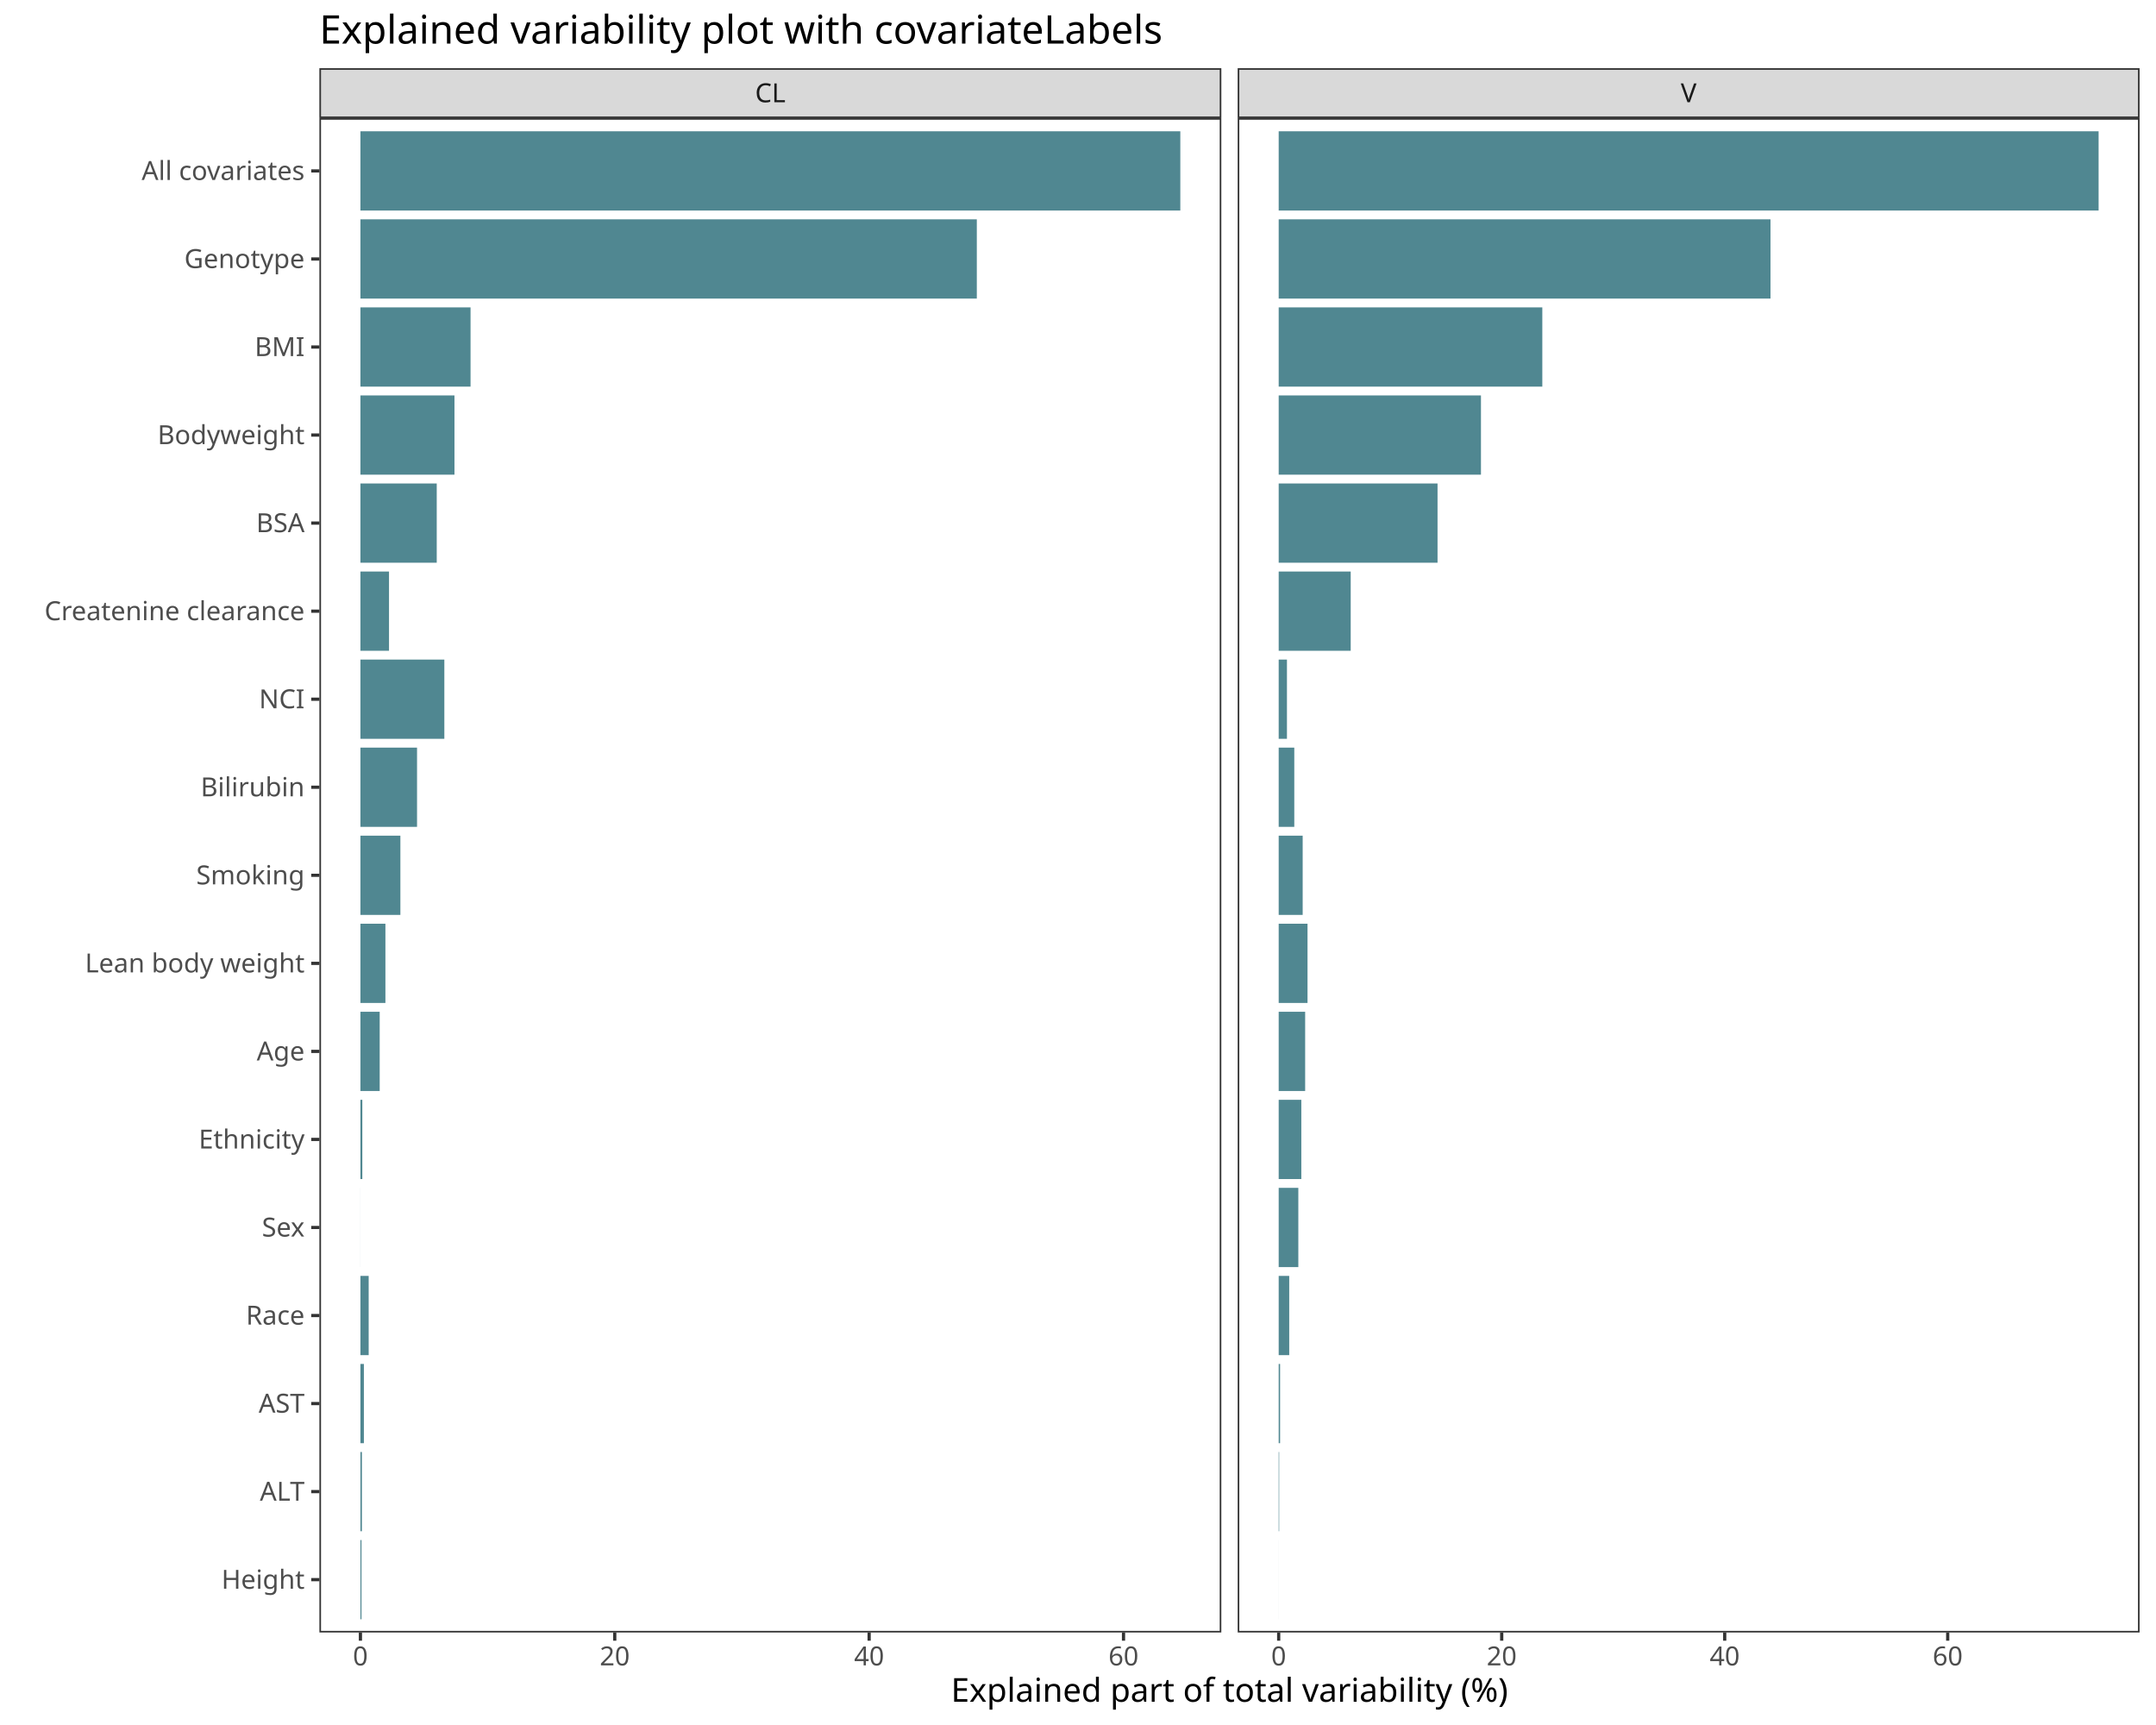
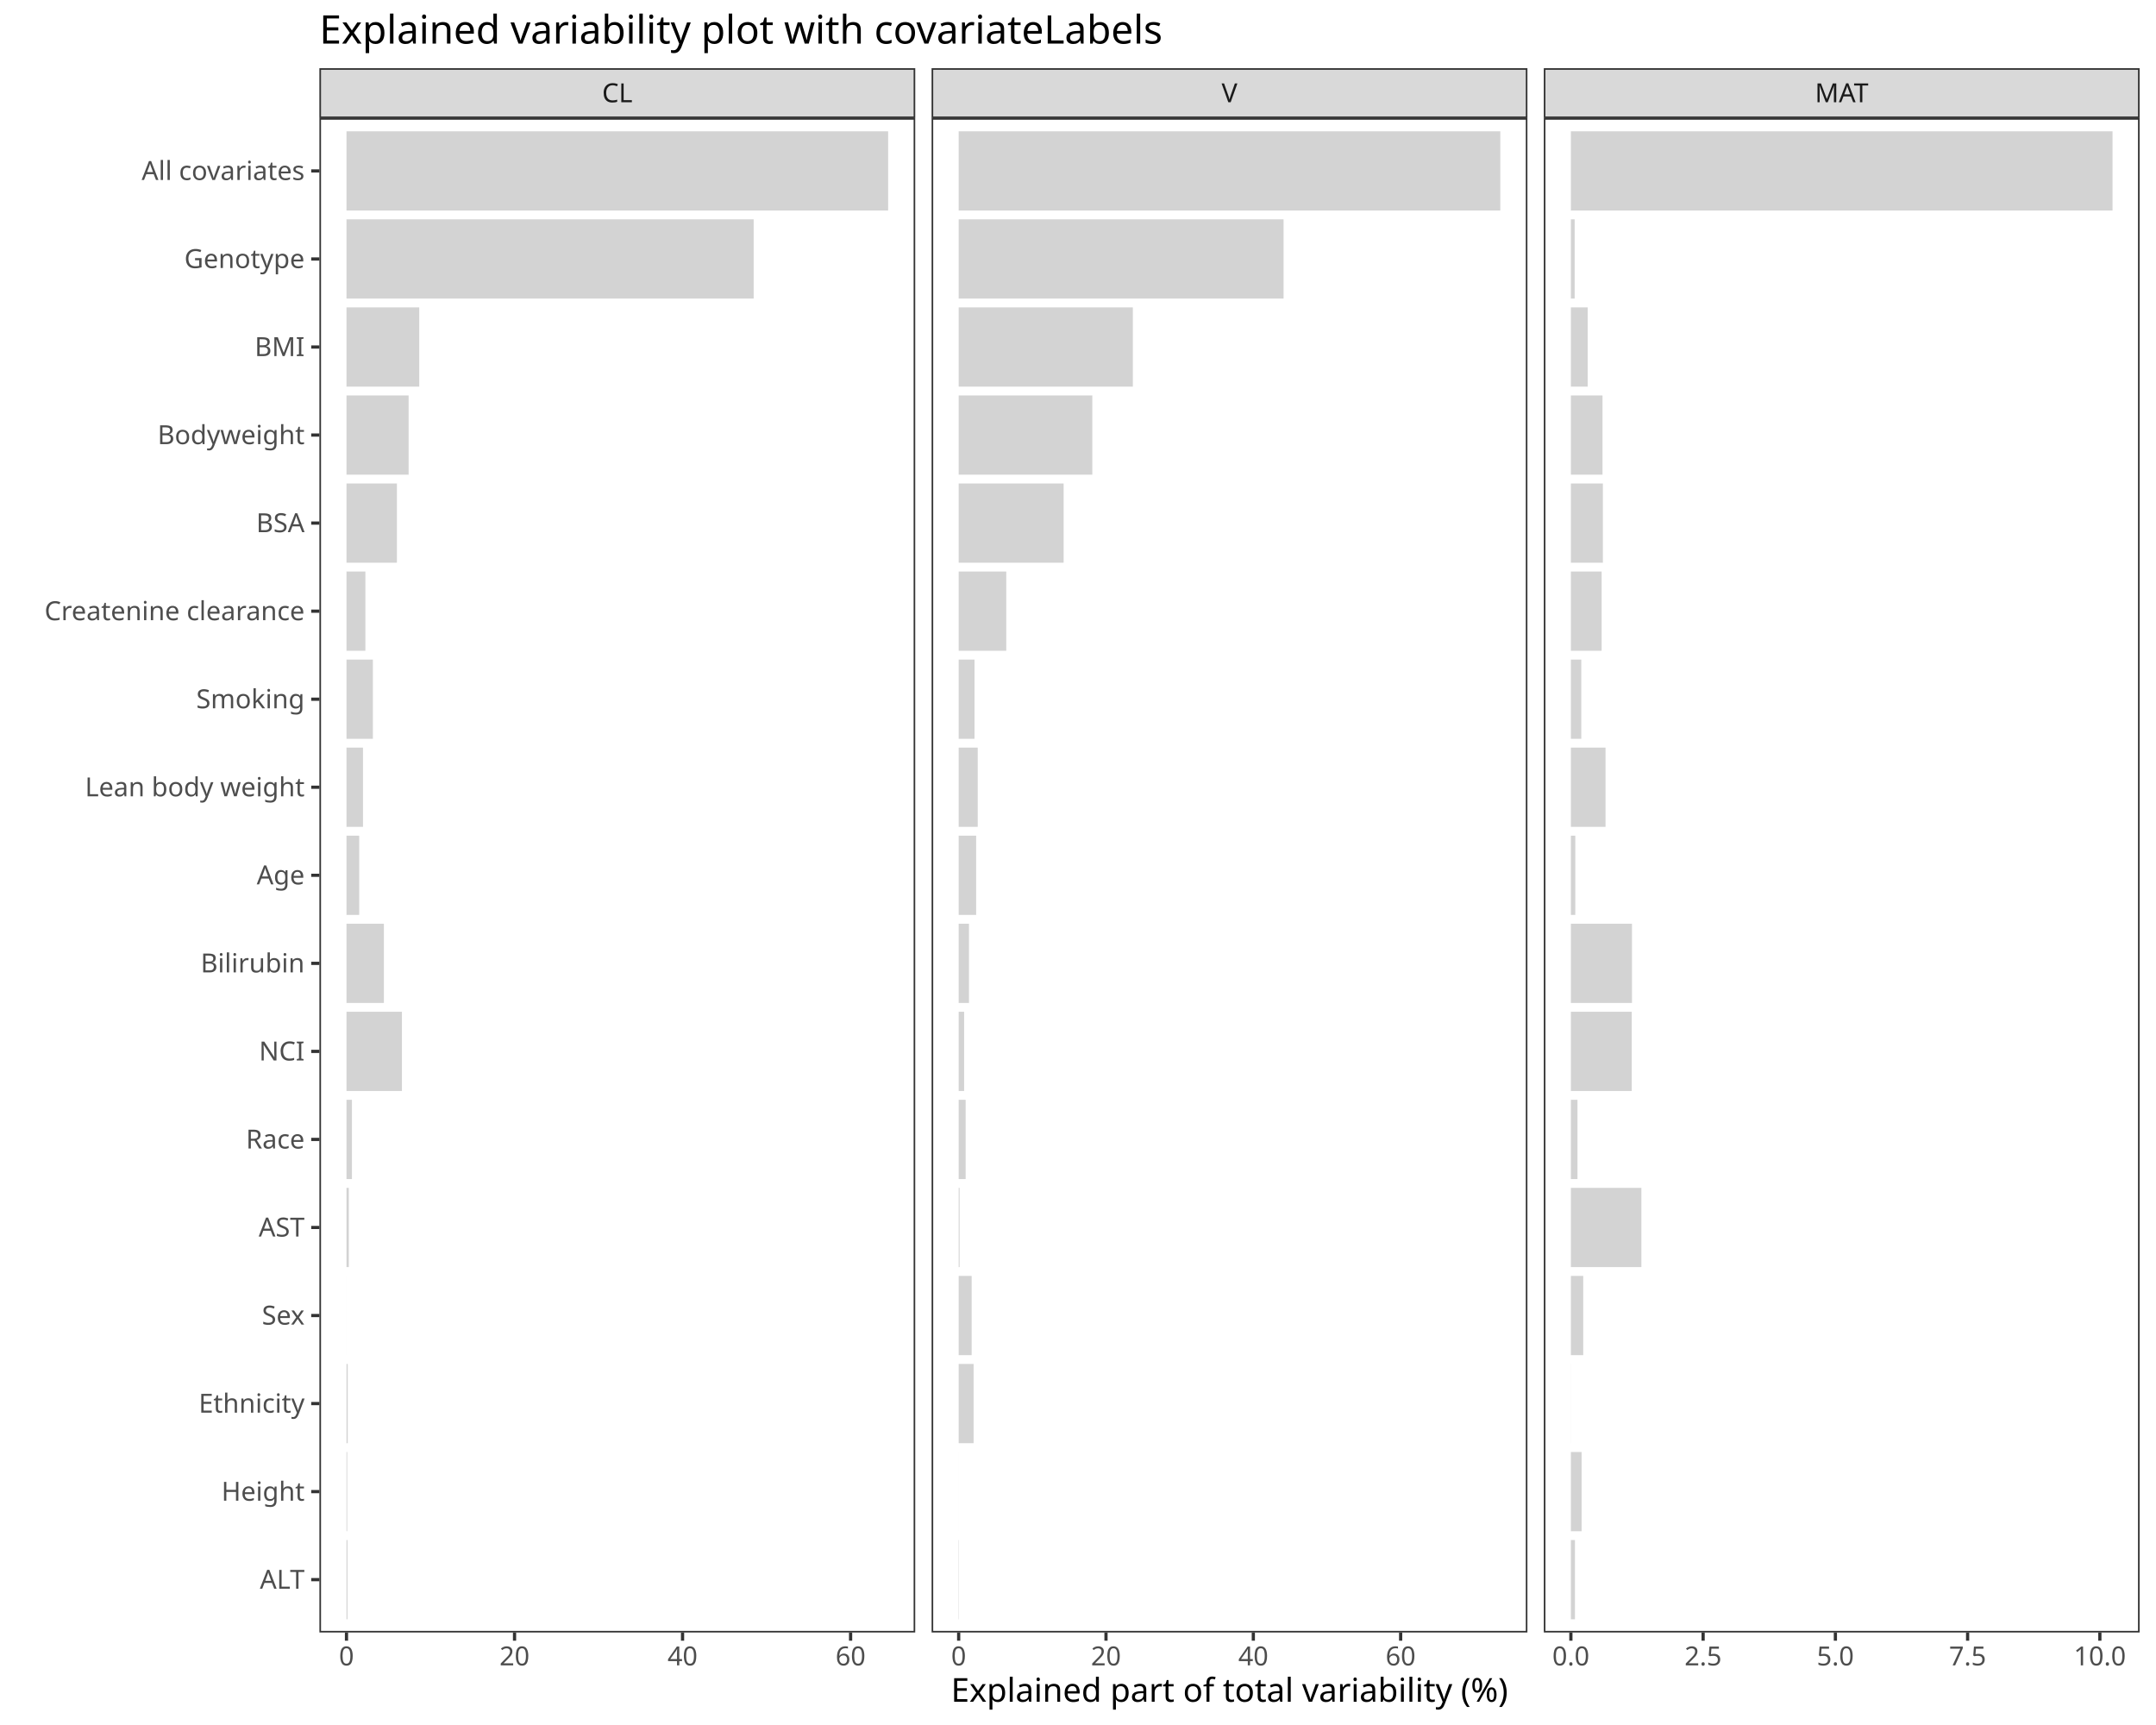
<svg xmlns="http://www.w3.org/2000/svg" class="svglite" data-engine-version="2.0" width="720.00pt" height="576.00pt" viewBox="0 0 720.00 576.00">
  <defs>
    <style type="text/css">
    .svglite line, .svglite polyline, .svglite polygon, .svglite path, .svglite rect, .svglite circle {
      fill: none;
      stroke: #000000;
      stroke-linecap: round;
      stroke-linejoin: round;
      stroke-miterlimit: 10.00;
    }
  </style>
  </defs>
  <rect width="100%" height="100%" style="stroke: none; fill: #FFFFFF;" />
  <defs>
    <clipPath id="cpMC4wMHw3MjAuMDB8MC4wMHw1NzYuMDA=">
      <rect x="0.00" y="0.00" width="720.00" height="576.00" />
    </clipPath>
  </defs>
  <g clip-path="url(#cpMC4wMHw3MjAuMDB8MC4wMHw1NzYuMDA=)">
-     <rect x="0.00" y="0.00" width="720.00" height="576.00" style="stroke-width: 1.07; stroke: #FFFFFF; fill: #FFFFFF;" />
-   </g>
-   <defs>
-     <clipPath id="cpMTA2LjY3fDQwNy44NXwzOS40M3w1NDUuMTE=">
-       <rect x="106.67" y="39.43" width="301.19" height="505.68" />
-     </clipPath>
-   </defs>
-   <g clip-path="url(#cpMTA2LjY3fDQwNy44NXwzOS40M3w1NDUuMTE=)">
-     <rect x="106.67" y="39.43" width="301.19" height="505.68" style="stroke-width: 1.07; stroke: none; fill: #FFFFFF;" />
-     <rect x="120.36" y="43.84" width="273.81" height="26.46" style="stroke-width: 1.07; stroke: none; stroke-linecap: square; stroke-linejoin: miter; fill: #508791;" />
-     <rect x="120.36" y="337.84" width="6.44" height="26.46" style="stroke-width: 1.07; stroke: none; stroke-linecap: square; stroke-linejoin: miter; fill: #508791;" />
-     <rect x="120.36" y="484.84" width="0.50" height="26.46" style="stroke-width: 1.07; stroke: none; stroke-linecap: square; stroke-linejoin: miter; fill: #508791;" />
-     <rect x="120.36" y="455.44" width="1.16" height="26.46" style="stroke-width: 1.07; stroke: none; stroke-linecap: square; stroke-linejoin: miter; fill: #508791;" />
-     <rect x="120.36" y="249.64" width="18.91" height="26.46" style="stroke-width: 1.07; stroke: none; stroke-linecap: square; stroke-linejoin: miter; fill: #508791;" />
-     <rect x="120.36" y="102.64" width="36.78" height="26.46" style="stroke-width: 1.07; stroke: none; stroke-linecap: square; stroke-linejoin: miter; fill: #508791;" />
-     <rect x="120.36" y="161.44" width="25.49" height="26.46" style="stroke-width: 1.07; stroke: none; stroke-linecap: square; stroke-linejoin: miter; fill: #508791;" />
-     <rect x="120.36" y="190.84" width="9.55" height="26.46" style="stroke-width: 1.07; stroke: none; stroke-linecap: square; stroke-linejoin: miter; fill: #508791;" />
-     <rect x="120.36" y="367.24" width="0.64" height="26.46" style="stroke-width: 1.07; stroke: none; stroke-linecap: square; stroke-linejoin: miter; fill: #508791;" />
-     <rect x="120.36" y="73.24" width="205.85" height="26.46" style="stroke-width: 1.07; stroke: none; stroke-linecap: square; stroke-linejoin: miter; fill: #508791;" />
-     <rect x="120.36" y="514.24" width="0.36" height="26.46" style="stroke-width: 1.07; stroke: none; stroke-linecap: square; stroke-linejoin: miter; fill: #508791;" />
-     <rect x="120.36" y="308.44" width="8.35" height="26.46" style="stroke-width: 1.07; stroke: none; stroke-linecap: square; stroke-linejoin: miter; fill: #508791;" />
-     <rect x="120.36" y="220.24" width="28.03" height="26.46" style="stroke-width: 1.07; stroke: none; stroke-linecap: square; stroke-linejoin: miter; fill: #508791;" />
-     <rect x="120.36" y="426.04" width="2.76" height="26.46" style="stroke-width: 1.07; stroke: none; stroke-linecap: square; stroke-linejoin: miter; fill: #508791;" />
-     <rect x="120.36" y="396.64" width="0.012" height="26.46" style="stroke-width: 1.07; stroke: none; stroke-linecap: square; stroke-linejoin: miter; fill: #508791;" />
-     <rect x="120.36" y="279.04" width="13.35" height="26.46" style="stroke-width: 1.07; stroke: none; stroke-linecap: square; stroke-linejoin: miter; fill: #508791;" />
-     <rect x="120.36" y="132.04" width="31.41" height="26.46" style="stroke-width: 1.07; stroke: none; stroke-linecap: square; stroke-linejoin: miter; fill: #508791;" />
-     <rect x="106.67" y="39.43" width="301.19" height="505.68" style="stroke-width: 1.07; stroke: #333333;" />
-   </g>
-   <g clip-path="url(#cpMC4wMHw3MjAuMDB8MC4wMHw1NzYuMDA=)">
- </g>
-   <defs>
-     <clipPath id="cpNDEzLjMzfDcxNC41MnwzOS40M3w1NDUuMTE=">
-       <rect x="413.33" y="39.43" width="301.19" height="505.68" />
-     </clipPath>
-   </defs>
-   <g clip-path="url(#cpNDEzLjMzfDcxNC41MnwzOS40M3w1NDUuMTE=)">
-     <rect x="413.33" y="39.43" width="301.19" height="505.68" style="stroke-width: 1.07; stroke: none; fill: #FFFFFF;" />
-     <rect x="427.02" y="43.84" width="273.81" height="26.46" style="stroke-width: 1.07; stroke: none; stroke-linecap: square; stroke-linejoin: miter; fill: #508791;" />
-     <rect x="427.02" y="337.84" width="8.84" height="26.46" style="stroke-width: 1.07; stroke: none; stroke-linecap: square; stroke-linejoin: miter; fill: #508791;" />
-     <rect x="427.02" y="484.84" width="0.16" height="26.46" style="stroke-width: 1.07; stroke: none; stroke-linecap: square; stroke-linejoin: miter; fill: #508791;" />
-     <rect x="427.02" y="455.44" width="0.47" height="26.46" style="stroke-width: 1.07; stroke: none; stroke-linecap: square; stroke-linejoin: miter; fill: #508791;" />
-     <rect x="427.02" y="249.64" width="5.21" height="26.46" style="stroke-width: 1.07; stroke: none; stroke-linecap: square; stroke-linejoin: miter; fill: #508791;" />
-     <rect x="427.02" y="102.64" width="88.04" height="26.46" style="stroke-width: 1.07; stroke: none; stroke-linecap: square; stroke-linejoin: miter; fill: #508791;" />
-     <rect x="427.02" y="161.44" width="53.05" height="26.46" style="stroke-width: 1.07; stroke: none; stroke-linecap: square; stroke-linejoin: miter; fill: #508791;" />
-     <rect x="427.02" y="190.84" width="24.05" height="26.46" style="stroke-width: 1.07; stroke: none; stroke-linecap: square; stroke-linejoin: miter; fill: #508791;" />
-     <rect x="427.02" y="367.24" width="7.56" height="26.46" style="stroke-width: 1.07; stroke: none; stroke-linecap: square; stroke-linejoin: miter; fill: #508791;" />
-     <rect x="427.02" y="73.24" width="164.24" height="26.46" style="stroke-width: 1.07; stroke: none; stroke-linecap: square; stroke-linejoin: miter; fill: #508791;" />
-     <rect x="427.02" y="514.24" width="0.008" height="26.46" style="stroke-width: 1.07; stroke: none; stroke-linecap: square; stroke-linejoin: miter; fill: #508791;" />
-     <rect x="427.02" y="308.44" width="9.63" height="26.46" style="stroke-width: 1.07; stroke: none; stroke-linecap: square; stroke-linejoin: miter; fill: #508791;" />
-     <rect x="427.02" y="220.24" width="2.76" height="26.46" style="stroke-width: 1.07; stroke: none; stroke-linecap: square; stroke-linejoin: miter; fill: #508791;" />
-     <rect x="427.02" y="426.04" width="3.52" height="26.46" style="stroke-width: 1.07; stroke: none; stroke-linecap: square; stroke-linejoin: miter; fill: #508791;" />
-     <rect x="427.02" y="396.64" width="6.56" height="26.46" style="stroke-width: 1.07; stroke: none; stroke-linecap: square; stroke-linejoin: miter; fill: #508791;" />
-     <rect x="427.02" y="279.04" width="8.01" height="26.46" style="stroke-width: 1.07; stroke: none; stroke-linecap: square; stroke-linejoin: miter; fill: #508791;" />
-     <rect x="427.02" y="132.04" width="67.55" height="26.46" style="stroke-width: 1.07; stroke: none; stroke-linecap: square; stroke-linejoin: miter; fill: #508791;" />
-     <rect x="413.33" y="39.43" width="301.19" height="505.68" style="stroke-width: 1.07; stroke: #333333;" />
-   </g>
-   <g clip-path="url(#cpMC4wMHw3MjAuMDB8MC4wMHw1NzYuMDA=)">
- </g>
-   <defs>
-     <clipPath id="cpMTA2LjY3fDQwNy44NXwyMi43OHwzOS40Mw==">
-       <rect x="106.67" y="22.78" width="301.19" height="16.65" />
-     </clipPath>
-   </defs>
-   <g clip-path="url(#cpMTA2LjY3fDQwNy44NXwyMi43OHwzOS40Mw==)">
-     <rect x="106.67" y="22.78" width="301.19" height="16.65" style="stroke-width: 1.07; stroke: #333333; fill: #D9D9D9;" />
-     <text x="257.26" y="34.14" text-anchor="middle" style="font-size: 8.80px; fill: #1A1A1A; font-family: sans;" textLength="11.25px" lengthAdjust="spacingAndGlyphs">CL</text>
-   </g>
-   <g clip-path="url(#cpMC4wMHw3MjAuMDB8MC4wMHw1NzYuMDA=)">
- </g>
-   <defs>
-     <clipPath id="cpNDEzLjMzfDcxNC41MnwyMi43OHwzOS40Mw==">
-       <rect x="413.33" y="22.78" width="301.19" height="16.65" />
-     </clipPath>
-   </defs>
-   <g clip-path="url(#cpNDEzLjMzfDcxNC41MnwyMi43OHwzOS40Mw==)">
-     <rect x="413.33" y="22.78" width="301.19" height="16.65" style="stroke-width: 1.07; stroke: #333333; fill: #D9D9D9;" />
-     <text x="563.93" y="34.14" text-anchor="middle" style="font-size: 8.80px; fill: #1A1A1A; font-family: sans;" textLength="5.87px" lengthAdjust="spacingAndGlyphs">V</text>
-   </g>
-   <g clip-path="url(#cpMC4wMHw3MjAuMDB8MC4wMHw1NzYuMDA=)">
-     <polyline points="120.36,547.85 120.36,545.11 " style="stroke-width: 1.07; stroke: #333333; stroke-linecap: butt;" />
-     <polyline points="205.30,547.85 205.30,545.11 " style="stroke-width: 1.07; stroke: #333333; stroke-linecap: butt;" />
-     <polyline points="290.25,547.85 290.25,545.11 " style="stroke-width: 1.07; stroke: #333333; stroke-linecap: butt;" />
-     <polyline points="375.20,547.85 375.20,545.11 " style="stroke-width: 1.07; stroke: #333333; stroke-linecap: butt;" />
-     <text x="120.36" y="556.10" text-anchor="middle" style="font-size: 8.80px; fill: #4D4D4D; font-family: sans;" textLength="4.89px" lengthAdjust="spacingAndGlyphs">0</text>
-     <text x="205.30" y="556.10" text-anchor="middle" style="font-size: 8.80px; fill: #4D4D4D; font-family: sans;" textLength="9.79px" lengthAdjust="spacingAndGlyphs">20</text>
-     <text x="290.25" y="556.10" text-anchor="middle" style="font-size: 8.80px; fill: #4D4D4D; font-family: sans;" textLength="9.79px" lengthAdjust="spacingAndGlyphs">40</text>
-     <text x="375.20" y="556.10" text-anchor="middle" style="font-size: 8.80px; fill: #4D4D4D; font-family: sans;" textLength="9.79px" lengthAdjust="spacingAndGlyphs">60</text>
-     <polyline points="427.02,547.85 427.02,545.11 " style="stroke-width: 1.07; stroke: #333333; stroke-linecap: butt;" />
-     <polyline points="501.50,547.85 501.50,545.11 " style="stroke-width: 1.07; stroke: #333333; stroke-linecap: butt;" />
-     <polyline points="575.97,547.85 575.97,545.11 " style="stroke-width: 1.07; stroke: #333333; stroke-linecap: butt;" />
-     <polyline points="650.44,547.85 650.44,545.11 " style="stroke-width: 1.07; stroke: #333333; stroke-linecap: butt;" />
-     <text x="427.02" y="556.10" text-anchor="middle" style="font-size: 8.80px; fill: #4D4D4D; font-family: sans;" textLength="4.89px" lengthAdjust="spacingAndGlyphs">0</text>
-     <text x="501.50" y="556.10" text-anchor="middle" style="font-size: 8.80px; fill: #4D4D4D; font-family: sans;" textLength="9.79px" lengthAdjust="spacingAndGlyphs">20</text>
-     <text x="575.97" y="556.10" text-anchor="middle" style="font-size: 8.80px; fill: #4D4D4D; font-family: sans;" textLength="9.79px" lengthAdjust="spacingAndGlyphs">40</text>
-     <text x="650.44" y="556.10" text-anchor="middle" style="font-size: 8.80px; fill: #4D4D4D; font-family: sans;" textLength="9.79px" lengthAdjust="spacingAndGlyphs">60</text>
-     <text x="101.73" y="530.50" text-anchor="end" style="font-size: 8.80px; fill: #4D4D4D; font-family: sans;" textLength="25.44px" lengthAdjust="spacingAndGlyphs">Height</text>
-     <text x="101.73" y="501.10" text-anchor="end" style="font-size: 8.80px; fill: #4D4D4D; font-family: sans;" textLength="16.14px" lengthAdjust="spacingAndGlyphs">ALT</text>
-     <text x="101.73" y="471.70" text-anchor="end" style="font-size: 8.80px; fill: #4D4D4D; font-family: sans;" textLength="17.12px" lengthAdjust="spacingAndGlyphs">AST</text>
-     <text x="101.73" y="442.30" text-anchor="end" style="font-size: 8.80px; fill: #4D4D4D; font-family: sans;" textLength="20.55px" lengthAdjust="spacingAndGlyphs">Race</text>
-     <text x="101.73" y="412.90" text-anchor="end" style="font-size: 8.80px; fill: #4D4D4D; font-family: sans;" textLength="15.17px" lengthAdjust="spacingAndGlyphs">Sex</text>
-     <text x="101.73" y="383.50" text-anchor="end" style="font-size: 8.80px; fill: #4D4D4D; font-family: sans;" textLength="33.26px" lengthAdjust="spacingAndGlyphs">Ethnicity</text>
-     <text x="101.73" y="354.10" text-anchor="end" style="font-size: 8.80px; fill: #4D4D4D; font-family: sans;" textLength="15.66px" lengthAdjust="spacingAndGlyphs">Age</text>
-     <text x="101.73" y="324.70" text-anchor="end" style="font-size: 8.80px; fill: #4D4D4D; font-family: sans;" textLength="68.99px" lengthAdjust="spacingAndGlyphs">Lean body weight</text>
-     <text x="101.73" y="295.30" text-anchor="end" style="font-size: 8.80px; fill: #4D4D4D; font-family: sans;" textLength="34.25px" lengthAdjust="spacingAndGlyphs">Smoking</text>
-     <text x="101.73" y="265.90" text-anchor="end" style="font-size: 8.80px; fill: #4D4D4D; font-family: sans;" textLength="31.30px" lengthAdjust="spacingAndGlyphs">Bilirubin</text>
-     <text x="101.73" y="236.50" text-anchor="end" style="font-size: 8.80px; fill: #4D4D4D; font-family: sans;" textLength="15.16px" lengthAdjust="spacingAndGlyphs">NCI</text>
+     <rect x="0" y="0.00" width="720.00" height="576.00" style="stroke-width: 1.07; stroke: #FFFFFF; fill: #FFFFFF;" />
+   </g>
+   <defs>
+     <clipPath id="cpMTA2LjY3fDMwNS42M3wzOS40M3w1NDUuMTE=">
+       <rect x="106.67" y="39.43" width="198.97" height="505.68" />
+     </clipPath>
+   </defs>
+   <g clip-path="url(#cpMTA2LjY3fDMwNS42M3wzOS40M3w1NDUuMTE=)">
+     <rect x="106.67" y="39.43" width="198.97" height="505.68" style="stroke-width: 1.07; stroke: none; fill: #FFFFFF;" />
+     <rect x="115.71" y="43.84" width="180.88" height="26.46" style="stroke-width: 1.07; stroke: none; stroke-linecap: square; stroke-linejoin: miter; fill: #D3D3D3;" />
+     <rect x="115.71" y="279.04" width="4.25" height="26.46" style="stroke-width: 1.07; stroke: none; stroke-linecap: square; stroke-linejoin: miter; fill: #D3D3D3;" />
+     <rect x="115.71" y="514.24" width="0.33" height="26.46" style="stroke-width: 1.07; stroke: none; stroke-linecap: square; stroke-linejoin: miter; fill: #D3D3D3;" />
+     <rect x="115.71" y="396.64" width="0.77" height="26.46" style="stroke-width: 1.07; stroke: none; stroke-linecap: square; stroke-linejoin: miter; fill: #D3D3D3;" />
+     <rect x="115.71" y="308.44" width="12.49" height="26.46" style="stroke-width: 1.07; stroke: none; stroke-linecap: square; stroke-linejoin: miter; fill: #D3D3D3;" />
+     <rect x="115.71" y="102.64" width="24.30" height="26.46" style="stroke-width: 1.07; stroke: none; stroke-linecap: square; stroke-linejoin: miter; fill: #D3D3D3;" />
+     <rect x="115.71" y="161.44" width="16.84" height="26.46" style="stroke-width: 1.07; stroke: none; stroke-linecap: square; stroke-linejoin: miter; fill: #D3D3D3;" />
+     <rect x="115.71" y="190.84" width="6.31" height="26.46" style="stroke-width: 1.07; stroke: none; stroke-linecap: square; stroke-linejoin: miter; fill: #D3D3D3;" />
+     <rect x="115.71" y="455.44" width="0.42" height="26.46" style="stroke-width: 1.07; stroke: none; stroke-linecap: square; stroke-linejoin: miter; fill: #D3D3D3;" />
+     <rect x="115.71" y="73.24" width="135.98" height="26.46" style="stroke-width: 1.07; stroke: none; stroke-linecap: square; stroke-linejoin: miter; fill: #D3D3D3;" />
+     <rect x="115.71" y="484.84" width="0.24" height="26.46" style="stroke-width: 1.07; stroke: none; stroke-linecap: square; stroke-linejoin: miter; fill: #D3D3D3;" />
+     <rect x="115.71" y="249.64" width="5.51" height="26.46" style="stroke-width: 1.07; stroke: none; stroke-linecap: square; stroke-linejoin: miter; fill: #D3D3D3;" />
+     <rect x="115.71" y="337.84" width="18.52" height="26.46" style="stroke-width: 1.07; stroke: none; stroke-linecap: square; stroke-linejoin: miter; fill: #D3D3D3;" />
+     <rect x="115.71" y="367.24" width="1.82" height="26.46" style="stroke-width: 1.07; stroke: none; stroke-linecap: square; stroke-linejoin: miter; fill: #D3D3D3;" />
+     <rect x="115.71" y="426.04" width="0.008" height="26.46" style="stroke-width: 1.07; stroke: none; stroke-linecap: square; stroke-linejoin: miter; fill: #D3D3D3;" />
+     <rect x="115.71" y="220.24" width="8.82" height="26.46" style="stroke-width: 1.07; stroke: none; stroke-linecap: square; stroke-linejoin: miter; fill: #D3D3D3;" />
+     <rect x="115.71" y="132.04" width="20.75" height="26.46" style="stroke-width: 1.07; stroke: none; stroke-linecap: square; stroke-linejoin: miter; fill: #D3D3D3;" />
+     <rect x="106.67" y="39.43" width="198.97" height="505.68" style="stroke-width: 1.07; stroke: #333333;" />
+   </g>
+   <g clip-path="url(#cpMC4wMHw3MjAuMDB8MC4wMHw1NzYuMDA=)">
+ </g>
+   <defs>
+     <clipPath id="cpMzExLjExfDUxMC4wOHwzOS40M3w1NDUuMTE=">
+       <rect x="311.11" y="39.43" width="198.97" height="505.68" />
+     </clipPath>
+   </defs>
+   <g clip-path="url(#cpMzExLjExfDUxMC4wOHwzOS40M3w1NDUuMTE=)">
+     <rect x="311.11" y="39.43" width="198.97" height="505.68" style="stroke-width: 1.07; stroke: none; fill: #FFFFFF;" />
+     <rect x="320.15" y="43.84" width="180.88" height="26.46" style="stroke-width: 1.07; stroke: none; stroke-linecap: square; stroke-linejoin: miter; fill: #D3D3D3;" />
+     <rect x="320.15" y="279.04" width="5.84" height="26.46" style="stroke-width: 1.07; stroke: none; stroke-linecap: square; stroke-linejoin: miter; fill: #D3D3D3;" />
+     <rect x="320.15" y="514.24" width="0.11" height="26.46" style="stroke-width: 1.07; stroke: none; stroke-linecap: square; stroke-linejoin: miter; fill: #D3D3D3;" />
+     <rect x="320.15" y="396.64" width="0.31" height="26.46" style="stroke-width: 1.07; stroke: none; stroke-linecap: square; stroke-linejoin: miter; fill: #D3D3D3;" />
+     <rect x="320.15" y="308.44" width="3.44" height="26.46" style="stroke-width: 1.07; stroke: none; stroke-linecap: square; stroke-linejoin: miter; fill: #D3D3D3;" />
+     <rect x="320.15" y="102.64" width="58.16" height="26.46" style="stroke-width: 1.07; stroke: none; stroke-linecap: square; stroke-linejoin: miter; fill: #D3D3D3;" />
+     <rect x="320.15" y="161.44" width="35.05" height="26.46" style="stroke-width: 1.07; stroke: none; stroke-linecap: square; stroke-linejoin: miter; fill: #D3D3D3;" />
+     <rect x="320.15" y="190.84" width="15.89" height="26.46" style="stroke-width: 1.07; stroke: none; stroke-linecap: square; stroke-linejoin: miter; fill: #D3D3D3;" />
+     <rect x="320.15" y="455.44" width="4.99" height="26.46" style="stroke-width: 1.07; stroke: none; stroke-linecap: square; stroke-linejoin: miter; fill: #D3D3D3;" />
+     <rect x="320.15" y="73.24" width="108.50" height="26.46" style="stroke-width: 1.07; stroke: none; stroke-linecap: square; stroke-linejoin: miter; fill: #D3D3D3;" />
+     <rect x="320.15" y="484.84" width="0.005" height="26.46" style="stroke-width: 1.07; stroke: none; stroke-linecap: square; stroke-linejoin: miter; fill: #D3D3D3;" />
+     <rect x="320.15" y="249.64" width="6.36" height="26.46" style="stroke-width: 1.07; stroke: none; stroke-linecap: square; stroke-linejoin: miter; fill: #D3D3D3;" />
+     <rect x="320.15" y="337.84" width="1.82" height="26.46" style="stroke-width: 1.07; stroke: none; stroke-linecap: square; stroke-linejoin: miter; fill: #D3D3D3;" />
+     <rect x="320.15" y="367.24" width="2.33" height="26.46" style="stroke-width: 1.07; stroke: none; stroke-linecap: square; stroke-linejoin: miter; fill: #D3D3D3;" />
+     <rect x="320.15" y="426.04" width="4.33" height="26.46" style="stroke-width: 1.07; stroke: none; stroke-linecap: square; stroke-linejoin: miter; fill: #D3D3D3;" />
+     <rect x="320.15" y="220.24" width="5.29" height="26.46" style="stroke-width: 1.07; stroke: none; stroke-linecap: square; stroke-linejoin: miter; fill: #D3D3D3;" />
+     <rect x="320.15" y="132.04" width="44.63" height="26.46" style="stroke-width: 1.07; stroke: none; stroke-linecap: square; stroke-linejoin: miter; fill: #D3D3D3;" />
+     <rect x="311.11" y="39.43" width="198.97" height="505.68" style="stroke-width: 1.07; stroke: #333333;" />
+   </g>
+   <g clip-path="url(#cpMC4wMHw3MjAuMDB8MC4wMHw1NzYuMDA=)">
+ </g>
+   <defs>
+     <clipPath id="cpNTE1LjU2fDcxNC41MnwzOS40M3w1NDUuMTE=">
+       <rect x="515.56" y="39.43" width="198.97" height="505.68" />
+     </clipPath>
+   </defs>
+   <g clip-path="url(#cpNTE1LjU2fDcxNC41MnwzOS40M3w1NDUuMTE=)">
+     <rect x="515.56" y="39.43" width="198.97" height="505.68" style="stroke-width: 1.07; stroke: none; fill: #FFFFFF;" />
+     <rect x="524.60" y="43.84" width="180.88" height="26.46" style="stroke-width: 1.07; stroke: none; stroke-linecap: square; stroke-linejoin: miter; fill: #D3D3D3;" />
+     <rect x="524.60" y="279.04" width="1.47" height="26.46" style="stroke-width: 1.07; stroke: none; stroke-linecap: square; stroke-linejoin: miter; fill: #D3D3D3;" />
+     <rect x="524.60" y="514.24" width="1.36" height="26.46" style="stroke-width: 1.07; stroke: none; stroke-linecap: square; stroke-linejoin: miter; fill: #D3D3D3;" />
+     <rect x="524.60" y="396.64" width="23.54" height="26.46" style="stroke-width: 1.07; stroke: none; stroke-linecap: square; stroke-linejoin: miter; fill: #D3D3D3;" />
+     <rect x="524.60" y="308.44" width="20.40" height="26.46" style="stroke-width: 1.07; stroke: none; stroke-linecap: square; stroke-linejoin: miter; fill: #D3D3D3;" />
+     <rect x="524.60" y="102.64" width="5.61" height="26.46" style="stroke-width: 1.07; stroke: none; stroke-linecap: square; stroke-linejoin: miter; fill: #D3D3D3;" />
+     <rect x="524.60" y="161.44" width="10.69" height="26.46" style="stroke-width: 1.07; stroke: none; stroke-linecap: square; stroke-linejoin: miter; fill: #D3D3D3;" />
+     <rect x="524.60" y="190.84" width="10.27" height="26.46" style="stroke-width: 1.07; stroke: none; stroke-linecap: square; stroke-linejoin: miter; fill: #D3D3D3;" />
+     <rect x="524.60" y="455.44" width="0.018" height="26.46" style="stroke-width: 1.07; stroke: none; stroke-linecap: square; stroke-linejoin: miter; fill: #D3D3D3;" />
+     <rect x="524.60" y="73.24" width="1.26" height="26.46" style="stroke-width: 1.07; stroke: none; stroke-linecap: square; stroke-linejoin: miter; fill: #D3D3D3;" />
+     <rect x="524.60" y="484.84" width="3.58" height="26.46" style="stroke-width: 1.07; stroke: none; stroke-linecap: square; stroke-linejoin: miter; fill: #D3D3D3;" />
+     <rect x="524.60" y="249.64" width="11.57" height="26.46" style="stroke-width: 1.07; stroke: none; stroke-linecap: square; stroke-linejoin: miter; fill: #D3D3D3;" />
+     <rect x="524.60" y="337.84" width="20.33" height="26.46" style="stroke-width: 1.07; stroke: none; stroke-linecap: square; stroke-linejoin: miter; fill: #D3D3D3;" />
+     <rect x="524.60" y="367.24" width="2.20" height="26.46" style="stroke-width: 1.07; stroke: none; stroke-linecap: square; stroke-linejoin: miter; fill: #D3D3D3;" />
+     <rect x="524.60" y="426.04" width="4.12" height="26.46" style="stroke-width: 1.07; stroke: none; stroke-linecap: square; stroke-linejoin: miter; fill: #D3D3D3;" />
+     <rect x="524.60" y="220.24" width="3.47" height="26.46" style="stroke-width: 1.07; stroke: none; stroke-linecap: square; stroke-linejoin: miter; fill: #D3D3D3;" />
+     <rect x="524.60" y="132.04" width="10.56" height="26.46" style="stroke-width: 1.07; stroke: none; stroke-linecap: square; stroke-linejoin: miter; fill: #D3D3D3;" />
+     <rect x="515.56" y="39.43" width="198.97" height="505.68" style="stroke-width: 1.07; stroke: #333333;" />
+   </g>
+   <g clip-path="url(#cpMC4wMHw3MjAuMDB8MC4wMHw1NzYuMDA=)">
+ </g>
+   <defs>
+     <clipPath id="cpMTA2LjY3fDMwNS42M3wyMi43OHwzOS40Mw==">
+       <rect x="106.67" y="22.78" width="198.97" height="16.65" />
+     </clipPath>
+   </defs>
+   <g clip-path="url(#cpMTA2LjY3fDMwNS42M3wyMi43OHwzOS40Mw==)">
+     <rect x="106.67" y="22.78" width="198.97" height="16.65" style="stroke-width: 1.07; stroke: #333333; fill: #D9D9D9;" />
+     <text x="206.15" y="34.14" text-anchor="middle" style="font-size: 8.80px; fill: #1A1A1A; font-family: sans;" textLength="11.25px" lengthAdjust="spacingAndGlyphs">CL</text>
+   </g>
+   <g clip-path="url(#cpMC4wMHw3MjAuMDB8MC4wMHw1NzYuMDA=)">
+ </g>
+   <defs>
+     <clipPath id="cpMzExLjExfDUxMC4wOHwyMi43OHwzOS40Mw==">
+       <rect x="311.11" y="22.78" width="198.97" height="16.65" />
+     </clipPath>
+   </defs>
+   <g clip-path="url(#cpMzExLjExfDUxMC4wOHwyMi43OHwzOS40Mw==)">
+     <rect x="311.11" y="22.78" width="198.97" height="16.65" style="stroke-width: 1.07; stroke: #333333; fill: #D9D9D9;" />
+     <text x="410.59" y="34.14" text-anchor="middle" style="font-size: 8.80px; fill: #1A1A1A; font-family: sans;" textLength="5.87px" lengthAdjust="spacingAndGlyphs">V</text>
+   </g>
+   <g clip-path="url(#cpMC4wMHw3MjAuMDB8MC4wMHw1NzYuMDA=)">
+ </g>
+   <defs>
+     <clipPath id="cpNTE1LjU2fDcxNC41MnwyMi43OHwzOS40Mw==">
+       <rect x="515.56" y="22.78" width="198.97" height="16.65" />
+     </clipPath>
+   </defs>
+   <g clip-path="url(#cpNTE1LjU2fDcxNC41MnwyMi43OHwzOS40Mw==)">
+     <rect x="515.56" y="22.78" width="198.97" height="16.65" style="stroke-width: 1.07; stroke: #333333; fill: #D9D9D9;" />
+     <text x="615.04" y="34.14" text-anchor="middle" style="font-size: 8.80px; fill: #1A1A1A; font-family: sans;" textLength="18.58px" lengthAdjust="spacingAndGlyphs">MAT</text>
+   </g>
+   <g clip-path="url(#cpMC4wMHw3MjAuMDB8MC4wMHw1NzYuMDA=)">
+     <polyline points="115.71,547.85 115.71,545.11 " style="stroke-width: 1.07; stroke: #333333; stroke-linecap: butt;" />
+     <polyline points="171.83,547.85 171.83,545.11 " style="stroke-width: 1.07; stroke: #333333; stroke-linecap: butt;" />
+     <polyline points="227.94,547.85 227.94,545.11 " style="stroke-width: 1.07; stroke: #333333; stroke-linecap: butt;" />
+     <polyline points="284.06,547.85 284.06,545.11 " style="stroke-width: 1.07; stroke: #333333; stroke-linecap: butt;" />
+     <text x="115.71" y="556.10" text-anchor="middle" style="font-size: 8.80px; fill: #4D4D4D; font-family: sans;" textLength="4.89px" lengthAdjust="spacingAndGlyphs">0</text>
+     <text x="171.83" y="556.10" text-anchor="middle" style="font-size: 8.80px; fill: #4D4D4D; font-family: sans;" textLength="9.79px" lengthAdjust="spacingAndGlyphs">20</text>
+     <text x="227.94" y="556.10" text-anchor="middle" style="font-size: 8.80px; fill: #4D4D4D; font-family: sans;" textLength="9.79px" lengthAdjust="spacingAndGlyphs">40</text>
+     <text x="284.06" y="556.10" text-anchor="middle" style="font-size: 8.80px; fill: #4D4D4D; font-family: sans;" textLength="9.79px" lengthAdjust="spacingAndGlyphs">60</text>
+     <polyline points="320.15,547.85 320.15,545.11 " style="stroke-width: 1.07; stroke: #333333; stroke-linecap: butt;" />
+     <polyline points="369.35,547.85 369.35,545.11 " style="stroke-width: 1.07; stroke: #333333; stroke-linecap: butt;" />
+     <polyline points="418.55,547.85 418.55,545.11 " style="stroke-width: 1.07; stroke: #333333; stroke-linecap: butt;" />
+     <polyline points="467.75,547.85 467.75,545.11 " style="stroke-width: 1.07; stroke: #333333; stroke-linecap: butt;" />
+     <text x="320.15" y="556.10" text-anchor="middle" style="font-size: 8.80px; fill: #4D4D4D; font-family: sans;" textLength="4.89px" lengthAdjust="spacingAndGlyphs">0</text>
+     <text x="369.35" y="556.10" text-anchor="middle" style="font-size: 8.80px; fill: #4D4D4D; font-family: sans;" textLength="9.79px" lengthAdjust="spacingAndGlyphs">20</text>
+     <text x="418.55" y="556.10" text-anchor="middle" style="font-size: 8.80px; fill: #4D4D4D; font-family: sans;" textLength="9.79px" lengthAdjust="spacingAndGlyphs">40</text>
+     <text x="467.75" y="556.10" text-anchor="middle" style="font-size: 8.80px; fill: #4D4D4D; font-family: sans;" textLength="9.79px" lengthAdjust="spacingAndGlyphs">60</text>
+     <polyline points="524.60,547.85 524.60,545.11 " style="stroke-width: 1.07; stroke: #333333; stroke-linecap: butt;" />
+     <polyline points="568.76,547.85 568.76,545.11 " style="stroke-width: 1.07; stroke: #333333; stroke-linecap: butt;" />
+     <polyline points="612.93,547.85 612.93,545.11 " style="stroke-width: 1.07; stroke: #333333; stroke-linecap: butt;" />
+     <polyline points="657.09,547.85 657.09,545.11 " style="stroke-width: 1.07; stroke: #333333; stroke-linecap: butt;" />
+     <polyline points="701.25,547.85 701.25,545.11 " style="stroke-width: 1.07; stroke: #333333; stroke-linecap: butt;" />
+     <text x="524.60" y="556.10" text-anchor="middle" style="font-size: 8.80px; fill: #4D4D4D; font-family: sans;" textLength="12.23px" lengthAdjust="spacingAndGlyphs">0.0</text>
+     <text x="568.76" y="556.10" text-anchor="middle" style="font-size: 8.80px; fill: #4D4D4D; font-family: sans;" textLength="12.23px" lengthAdjust="spacingAndGlyphs">2.5</text>
+     <text x="612.93" y="556.10" text-anchor="middle" style="font-size: 8.80px; fill: #4D4D4D; font-family: sans;" textLength="12.23px" lengthAdjust="spacingAndGlyphs">5.0</text>
+     <text x="657.09" y="556.10" text-anchor="middle" style="font-size: 8.80px; fill: #4D4D4D; font-family: sans;" textLength="12.23px" lengthAdjust="spacingAndGlyphs">7.5</text>
+     <text x="701.25" y="556.10" text-anchor="middle" style="font-size: 8.80px; fill: #4D4D4D; font-family: sans;" textLength="17.13px" lengthAdjust="spacingAndGlyphs">10.0</text>
+     <text x="101.73" y="530.50" text-anchor="end" style="font-size: 8.80px; fill: #4D4D4D; font-family: sans;" textLength="16.14px" lengthAdjust="spacingAndGlyphs">ALT</text>
+     <text x="101.73" y="501.10" text-anchor="end" style="font-size: 8.80px; fill: #4D4D4D; font-family: sans;" textLength="25.44px" lengthAdjust="spacingAndGlyphs">Height</text>
+     <text x="101.73" y="471.70" text-anchor="end" style="font-size: 8.80px; fill: #4D4D4D; font-family: sans;" textLength="33.26px" lengthAdjust="spacingAndGlyphs">Ethnicity</text>
+     <text x="101.73" y="442.30" text-anchor="end" style="font-size: 8.80px; fill: #4D4D4D; font-family: sans;" textLength="15.17px" lengthAdjust="spacingAndGlyphs">Sex</text>
+     <text x="101.73" y="412.90" text-anchor="end" style="font-size: 8.80px; fill: #4D4D4D; font-family: sans;" textLength="17.12px" lengthAdjust="spacingAndGlyphs">AST</text>
+     <text x="101.73" y="383.50" text-anchor="end" style="font-size: 8.80px; fill: #4D4D4D; font-family: sans;" textLength="20.55px" lengthAdjust="spacingAndGlyphs">Race</text>
+     <text x="101.73" y="354.10" text-anchor="end" style="font-size: 8.80px; fill: #4D4D4D; font-family: sans;" textLength="15.16px" lengthAdjust="spacingAndGlyphs">NCI</text>
+     <text x="101.73" y="324.70" text-anchor="end" style="font-size: 8.80px; fill: #4D4D4D; font-family: sans;" textLength="31.30px" lengthAdjust="spacingAndGlyphs">Bilirubin</text>
+     <text x="101.73" y="295.30" text-anchor="end" style="font-size: 8.80px; fill: #4D4D4D; font-family: sans;" textLength="15.66px" lengthAdjust="spacingAndGlyphs">Age</text>
+     <text x="101.73" y="265.90" text-anchor="end" style="font-size: 8.80px; fill: #4D4D4D; font-family: sans;" textLength="68.99px" lengthAdjust="spacingAndGlyphs">Lean body weight</text>
+     <text x="101.73" y="236.50" text-anchor="end" style="font-size: 8.80px; fill: #4D4D4D; font-family: sans;" textLength="34.25px" lengthAdjust="spacingAndGlyphs">Smoking</text>
    <text x="101.73" y="207.10" text-anchor="end" style="font-size: 8.80px; fill: #4D4D4D; font-family: sans;" textLength="83.66px" lengthAdjust="spacingAndGlyphs">Createnine clearance</text>
    <text x="101.73" y="177.70" text-anchor="end" style="font-size: 8.80px; fill: #4D4D4D; font-family: sans;" textLength="17.61px" lengthAdjust="spacingAndGlyphs">BSA</text>
    <text x="101.73" y="148.30" text-anchor="end" style="font-size: 8.80px; fill: #4D4D4D; font-family: sans;" textLength="45.50px" lengthAdjust="spacingAndGlyphs">Bodyweight</text>
    <text x="101.73" y="118.90" text-anchor="end" style="font-size: 8.80px; fill: #4D4D4D; font-family: sans;" textLength="15.65px" lengthAdjust="spacingAndGlyphs">BMI</text>
    <text x="101.73" y="89.50" text-anchor="end" style="font-size: 8.80px; fill: #4D4D4D; font-family: sans;" textLength="38.17px" lengthAdjust="spacingAndGlyphs">Genotype</text>
    <text x="101.73" y="60.10" text-anchor="end" style="font-size: 8.80px; fill: #4D4D4D; font-family: sans;" textLength="52.34px" lengthAdjust="spacingAndGlyphs">All covariates</text>
    <polyline points="103.93,527.47 106.67,527.47 " style="stroke-width: 1.07; stroke: #333333; stroke-linecap: butt;" />
    <polyline points="103.93,498.07 106.67,498.07 " style="stroke-width: 1.07; stroke: #333333; stroke-linecap: butt;" />
    <polyline points="103.93,468.67 106.67,468.67 " style="stroke-width: 1.07; stroke: #333333; stroke-linecap: butt;" />
    <polyline points="103.93,439.27 106.67,439.27 " style="stroke-width: 1.07; stroke: #333333; stroke-linecap: butt;" />
    <polyline points="103.93,409.87 106.67,409.87 " style="stroke-width: 1.07; stroke: #333333; stroke-linecap: butt;" />
    <polyline points="103.93,380.47 106.67,380.47 " style="stroke-width: 1.07; stroke: #333333; stroke-linecap: butt;" />
    <polyline points="103.93,351.07 106.67,351.07 " style="stroke-width: 1.07; stroke: #333333; stroke-linecap: butt;" />
    <polyline points="103.93,321.67 106.67,321.67 " style="stroke-width: 1.07; stroke: #333333; stroke-linecap: butt;" />
    <polyline points="103.93,292.27 106.67,292.27 " style="stroke-width: 1.07; stroke: #333333; stroke-linecap: butt;" />
    <polyline points="103.93,262.87 106.67,262.87 " style="stroke-width: 1.07; stroke: #333333; stroke-linecap: butt;" />
    <polyline points="103.93,233.47 106.67,233.47 " style="stroke-width: 1.07; stroke: #333333; stroke-linecap: butt;" />
    <polyline points="103.93,204.07 106.67,204.07 " style="stroke-width: 1.07; stroke: #333333; stroke-linecap: butt;" />
    <polyline points="103.93,174.67 106.67,174.67 " style="stroke-width: 1.07; stroke: #333333; stroke-linecap: butt;" />
    <polyline points="103.93,145.27 106.67,145.27 " style="stroke-width: 1.07; stroke: #333333; stroke-linecap: butt;" />
    <polyline points="103.93,115.87 106.67,115.87 " style="stroke-width: 1.07; stroke: #333333; stroke-linecap: butt;" />
    <polyline points="103.93,86.47 106.67,86.47 " style="stroke-width: 1.07; stroke: #333333; stroke-linecap: butt;" />
    <polyline points="103.93,57.07 106.67,57.07 " style="stroke-width: 1.07; stroke: #333333; stroke-linecap: butt;" />
    <text x="410.59" y="568.24" text-anchor="middle" style="font-size: 11.00px; font-family: sans;" textLength="175.47px" lengthAdjust="spacingAndGlyphs">Explained part of total variability (%)</text>
    <text x="106.67" y="14.56" style="font-size: 13.20px; font-family: sans;" textLength="264.90px" lengthAdjust="spacingAndGlyphs">Explained variability plot with covariateLabels</text>
  </g>
</svg>
